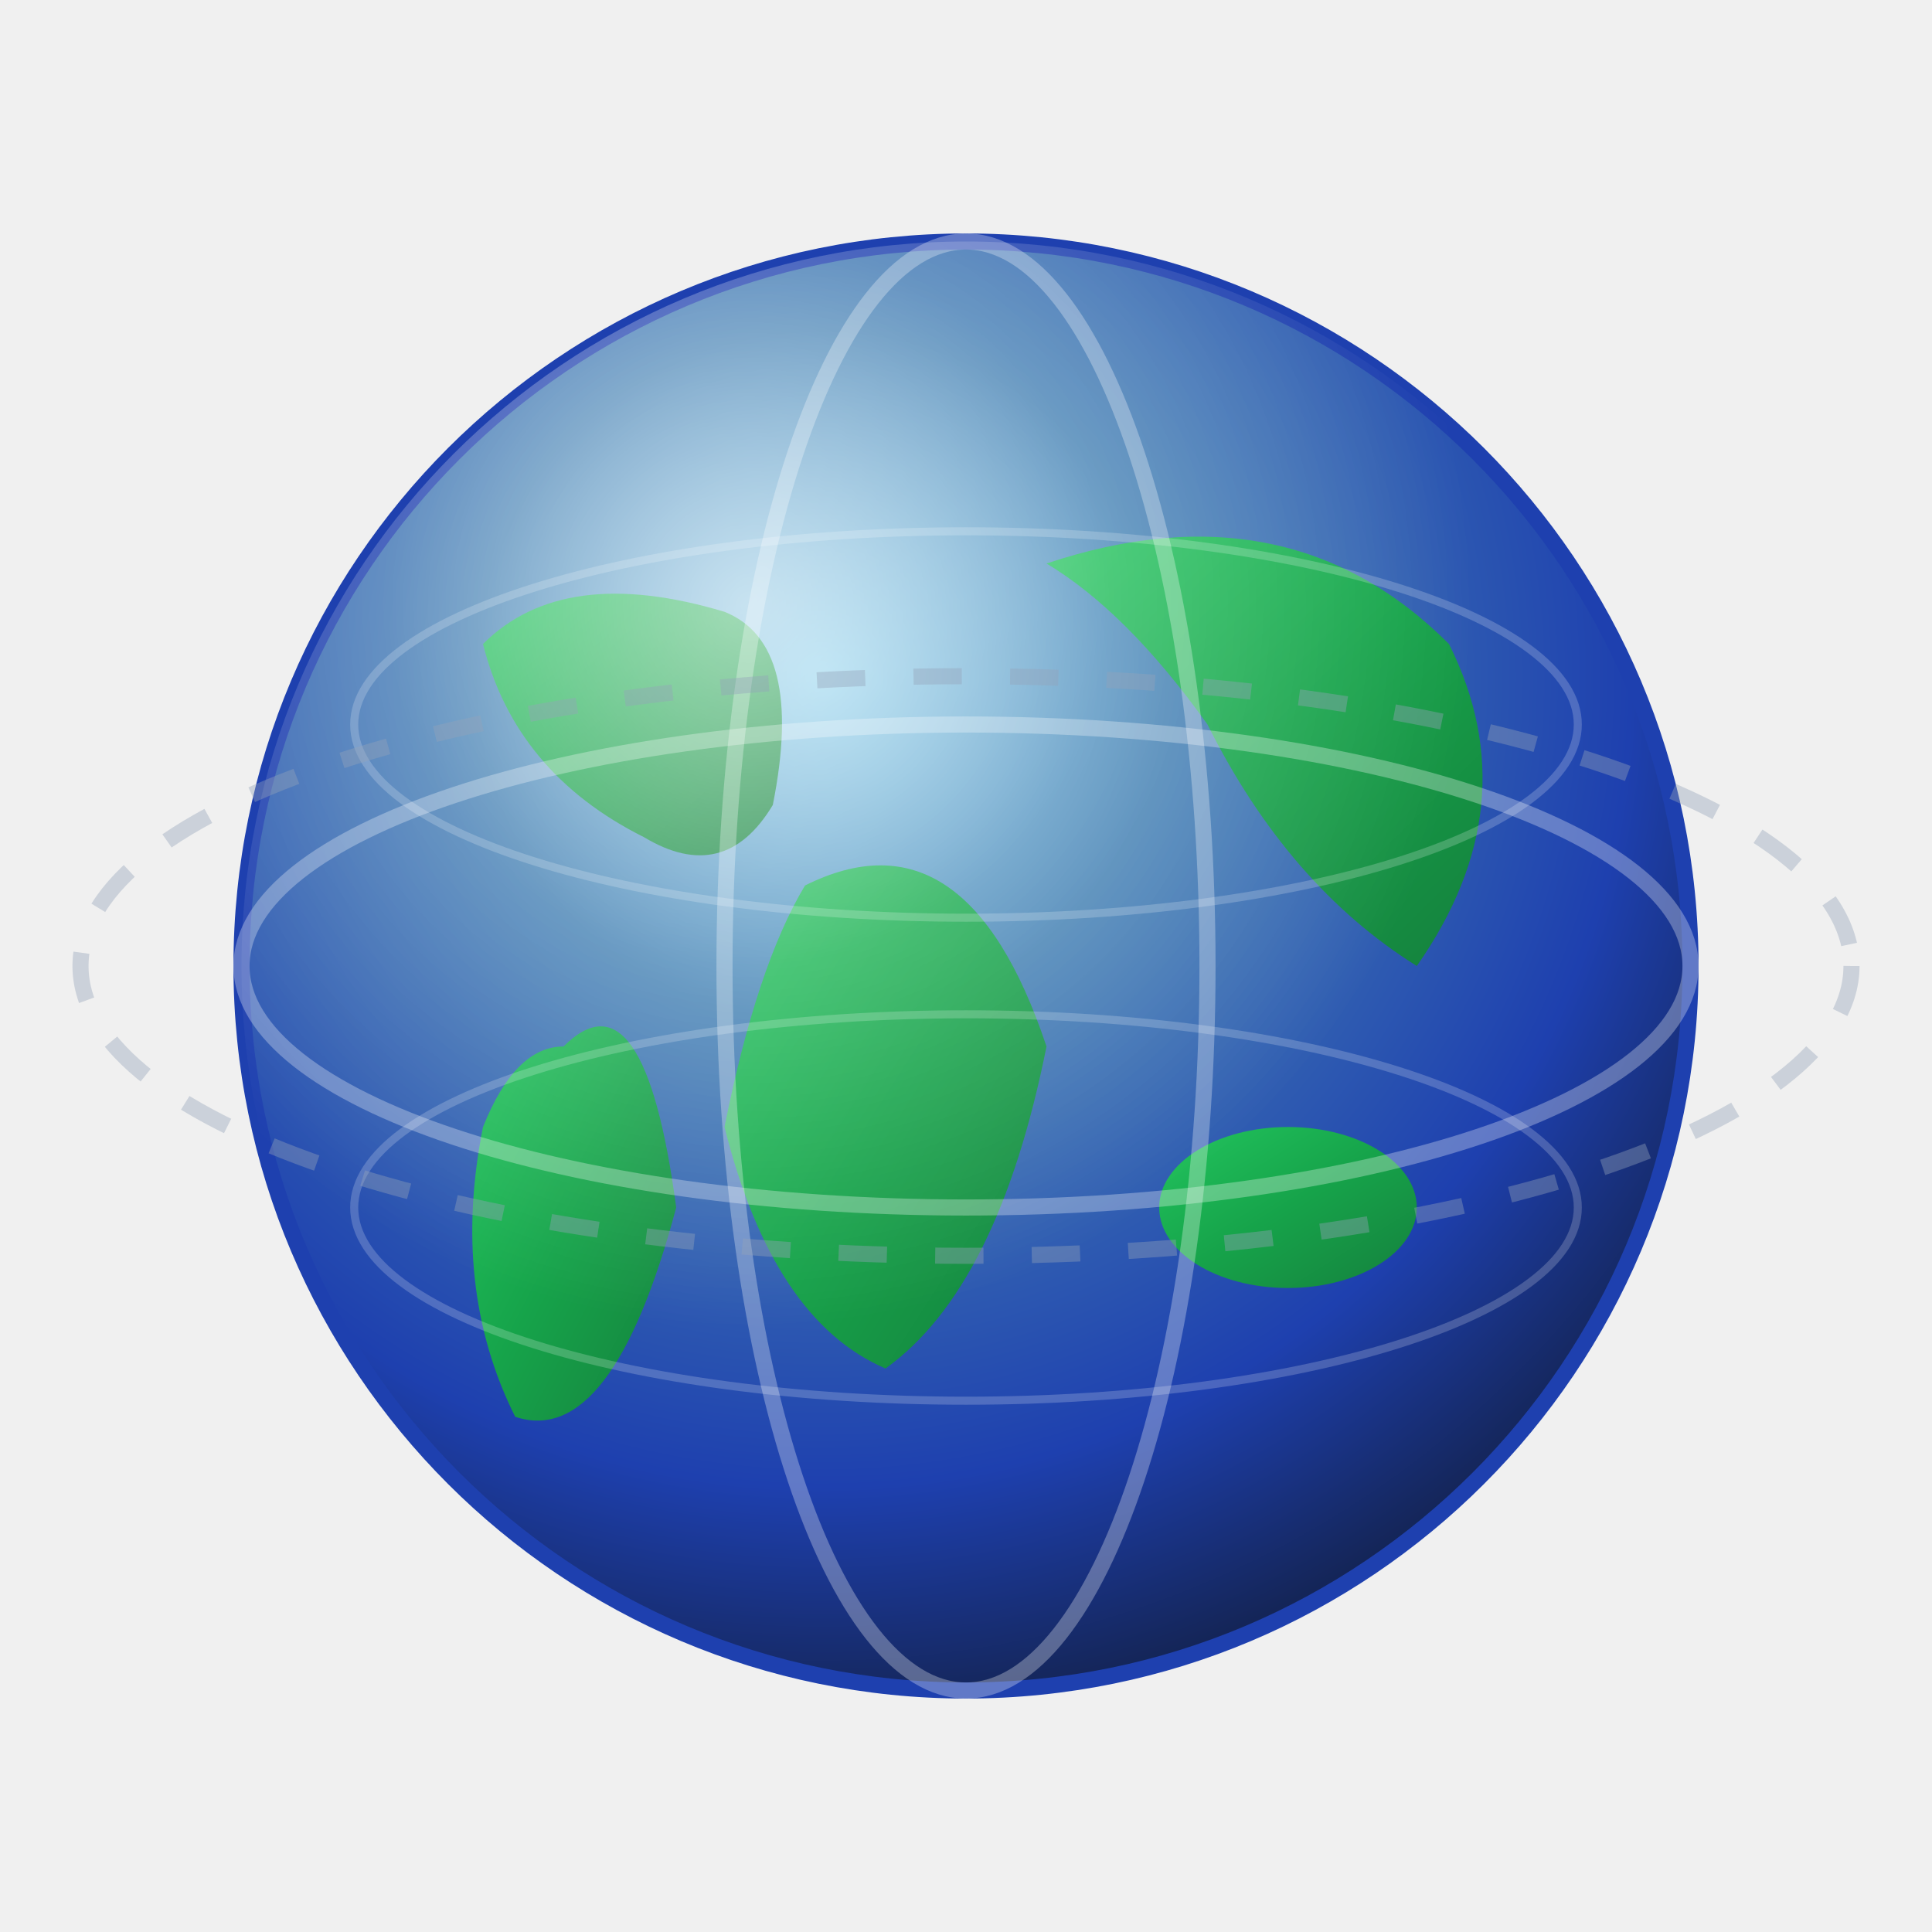
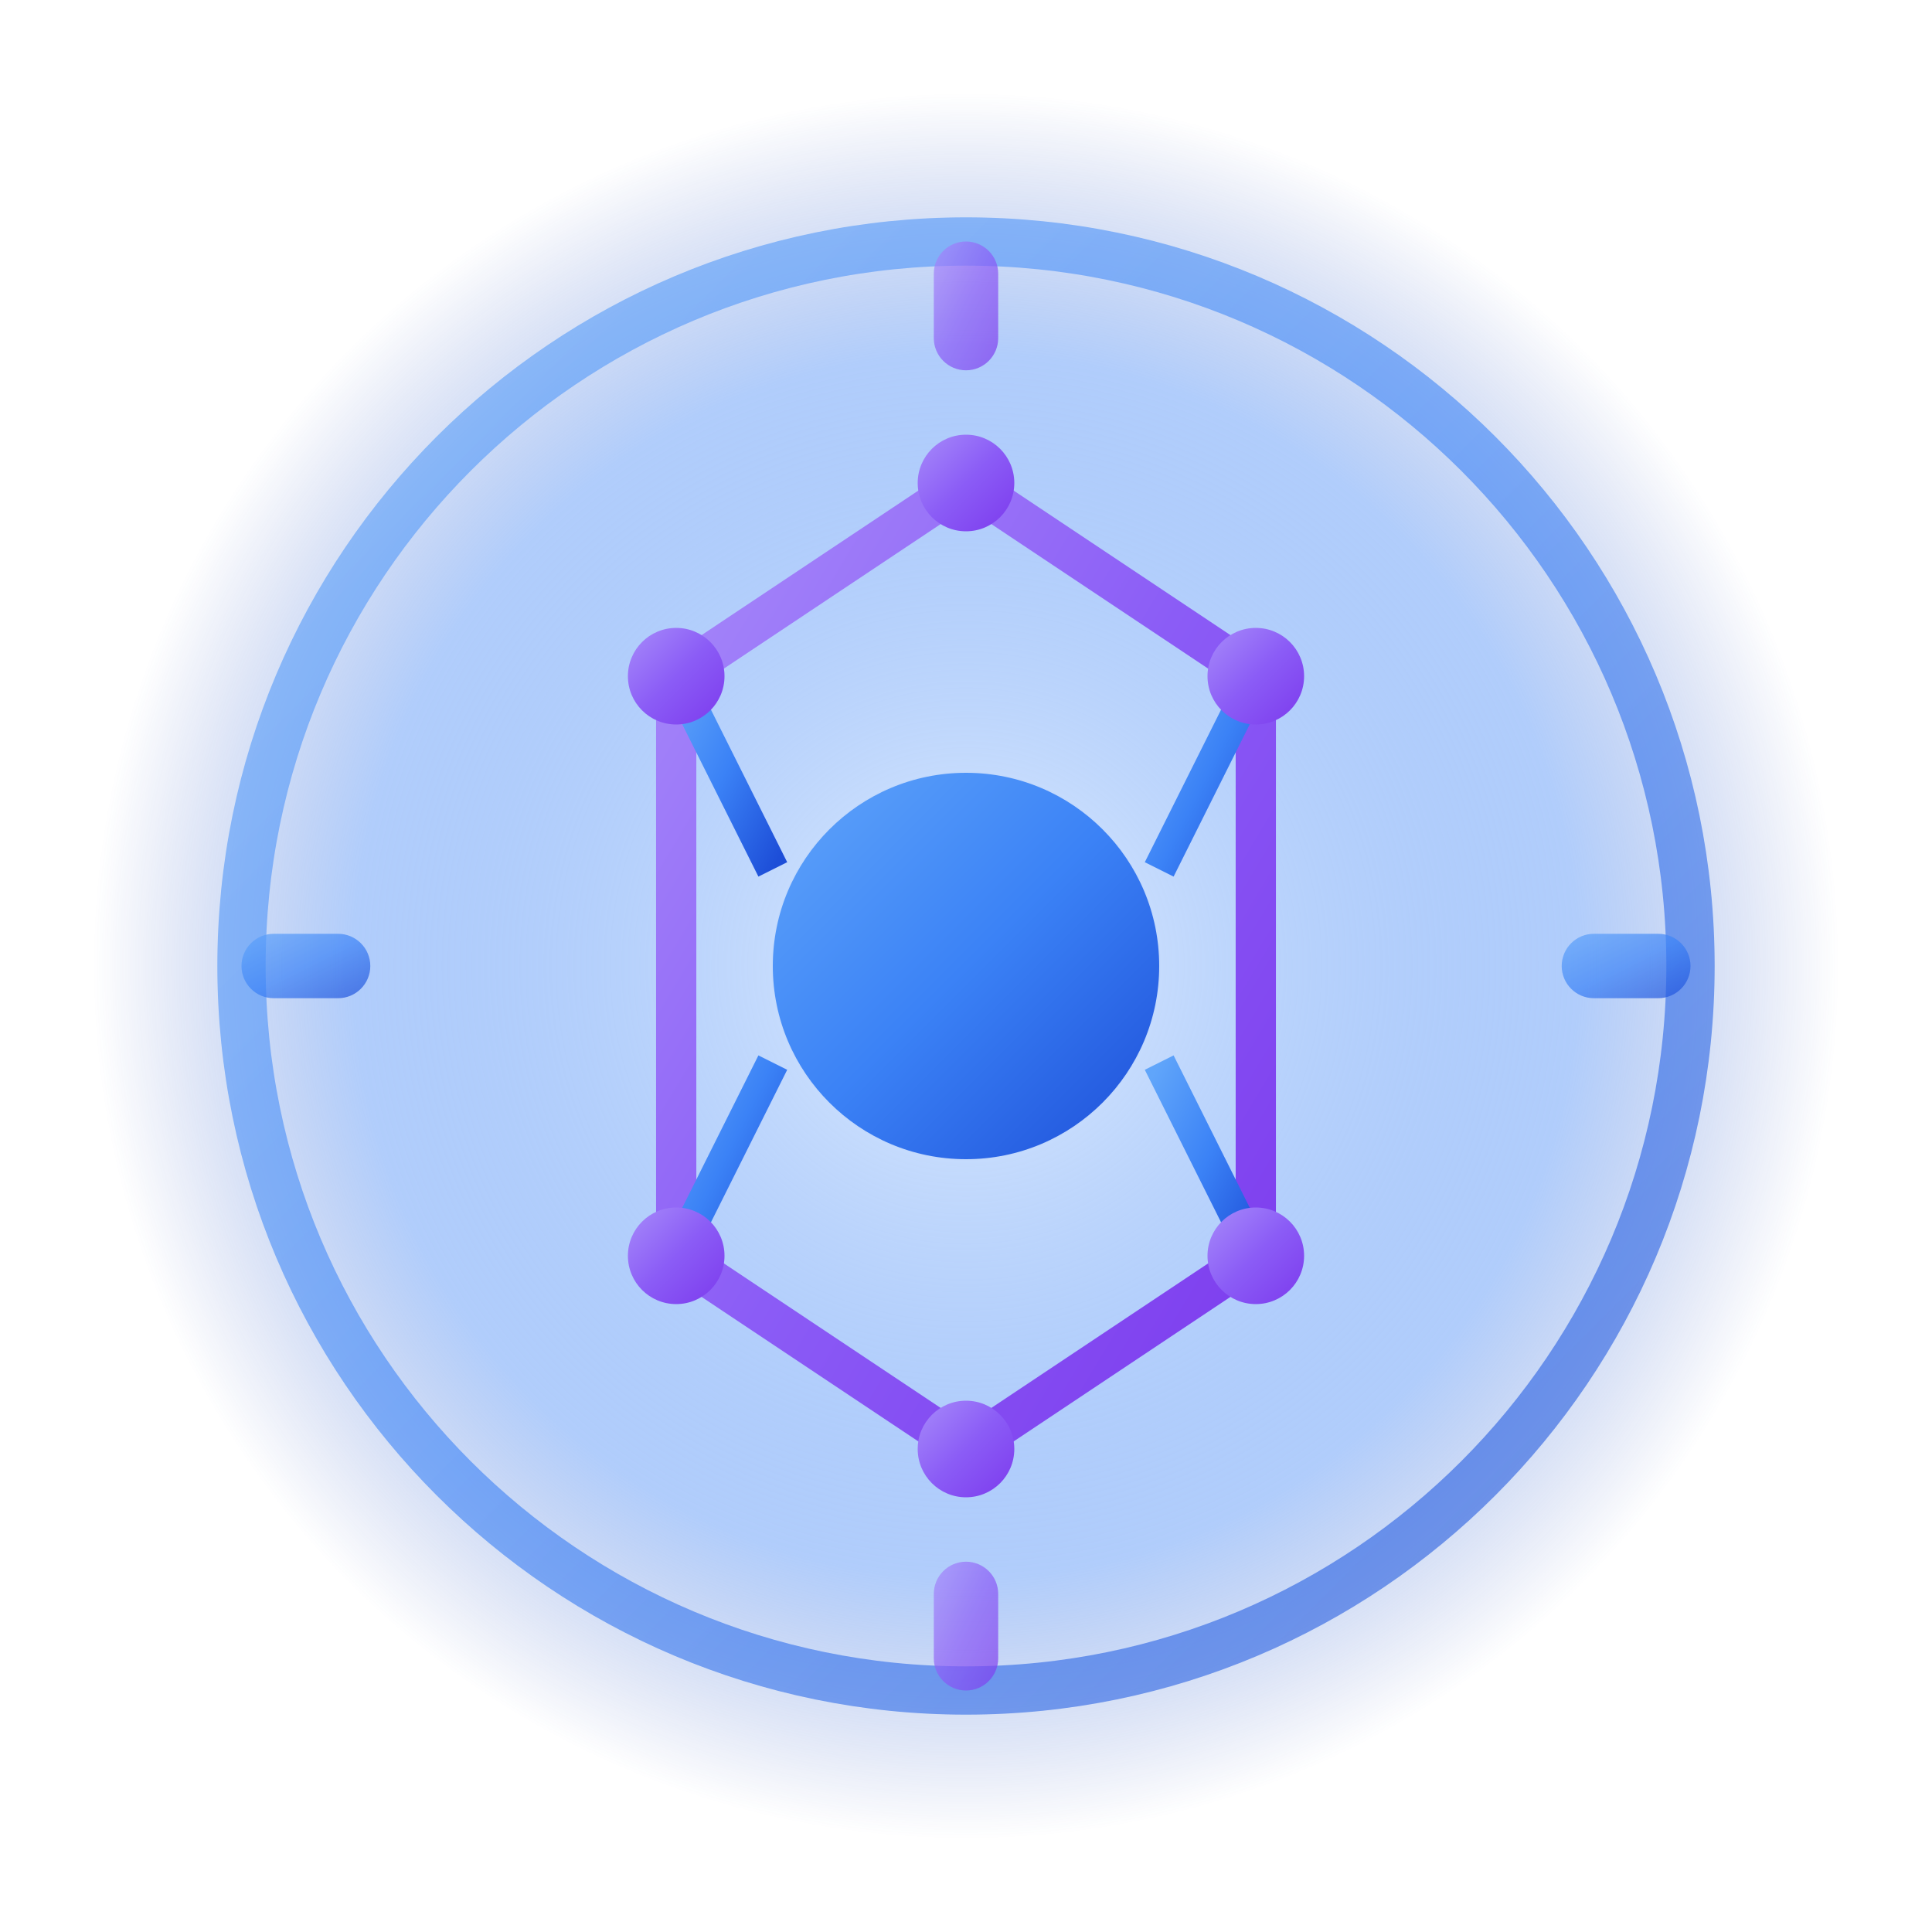
<svg xmlns="http://www.w3.org/2000/svg" viewBox="0 0 120 120">
  <defs>
-     <radialGradient id="earthGradient" cx="40%" cy="30%" r="80%">
-       <stop offset="0%" stop-color="#87CEEB" />
-       <stop offset="30%" stop-color="#4682B4" />
-       <stop offset="70%" stop-color="#1E40AF" />
-       <stop offset="100%" stop-color="#0F172A" />
-     </radialGradient>
-     <linearGradient id="landGradient" x1="0%" y1="0%" x2="100%" y2="100%">
-       <stop offset="0%" stop-color="#22C55E" />
-       <stop offset="50%" stop-color="#16A34A" />
-       <stop offset="100%" stop-color="#15803D" />
+     <linearGradient id="primaryGradient" x1="0%" y1="0%" x2="100%" y2="100%">
+       <stop offset="0%" stop-color="#60A5FA" />
+       <stop offset="50%" stop-color="#3B82F6" />
+       <stop offset="100%" stop-color="#1D4ED8" />
    </linearGradient>
-     <radialGradient id="highlightGradient" cx="35%" cy="25%" r="50%">
-       <stop offset="0%" stop-color="#FFFFFF" stop-opacity="0.6" />
-       <stop offset="50%" stop-color="#FFFFFF" stop-opacity="0.2" />
-       <stop offset="100%" stop-color="#FFFFFF" stop-opacity="0" />
+     <linearGradient id="accentGradient" x1="0%" y1="0%" x2="100%" y2="100%">
+       <stop offset="0%" stop-color="#A78BFA" />
+       <stop offset="50%" stop-color="#8B5CF6" />
+       <stop offset="100%" stop-color="#7C3AED" />
+     </linearGradient>
+     <radialGradient id="glowGradient" cx="50%" cy="50%" r="50%">
+       <stop offset="0%" stop-color="#DBEAFE" stop-opacity="0.8" />
+       <stop offset="70%" stop-color="#3B82F6" stop-opacity="0.4" />
+       <stop offset="100%" stop-color="#1E40AF" stop-opacity="0" />
    </radialGradient>
  </defs>
-   <circle cx="60" cy="60" r="45" fill="url(#earthGradient)" stroke="#1E40AF" stroke-width="1" />
-   <path d="M 30 40 Q 35 35 45 38 Q 50 40 48 50 Q 45 55 40 52 Q 32 48 30 40" fill="url(#landGradient)" />
-   <path d="M 65 35 Q 80 30 90 40 Q 95 50 88 60 Q 80 55 75 45 Q 70 38 65 35" fill="url(#landGradient)" />
-   <path d="M 50 55 Q 60 50 65 65 Q 62 80 55 85 Q 48 82 45 70 Q 47 60 50 55" fill="url(#landGradient)" />
-   <path d="M 35 65 Q 40 60 42 75 Q 38 90 32 88 Q 28 80 30 70 Q 32 65 35 65" fill="url(#landGradient)" />
-   <ellipse cx="80" cy="75" rx="8" ry="5" fill="url(#landGradient)" />
-   <ellipse cx="60" cy="60" rx="45" ry="15" fill="none" stroke="#FFFFFF" stroke-width="1" opacity="0.3" />
-   <ellipse cx="60" cy="60" rx="15" ry="45" fill="none" stroke="#FFFFFF" stroke-width="1" opacity="0.3" />
-   <ellipse cx="60" cy="45" rx="38" ry="12" fill="none" stroke="#FFFFFF" stroke-width="0.5" opacity="0.2" />
-   <ellipse cx="60" cy="75" rx="38" ry="12" fill="none" stroke="#FFFFFF" stroke-width="0.5" opacity="0.2" />
-   <ellipse cx="60" cy="60" rx="45" ry="45" fill="url(#highlightGradient)" />
-   <ellipse cx="60" cy="60" rx="55" ry="18" fill="none" stroke="#94A3B8" stroke-width="1" opacity="0.4" stroke-dasharray="3,3" />
+   <rect width="120" height="120" fill="#ffffff" />
+   <circle cx="60" cy="60" r="55" fill="url(#glowGradient)" />
+   <circle cx="60" cy="60" r="45" fill="none" stroke="url(#primaryGradient)" stroke-width="3" opacity="0.6" />
+   <circle cx="60" cy="60" r="12" fill="url(#primaryGradient)" />
+   <polygon points="60,30 78,42 78,78 60,90 42,78 42,42" fill="none" stroke="url(#accentGradient)" stroke-width="2.5" />
+   <line x1="60" y1="48" x2="60" y2="30" stroke="url(#primaryGradient)" stroke-width="2" />
+   <line x1="72" y1="54" x2="78" y2="42" stroke="url(#primaryGradient)" stroke-width="2" />
+   <line x1="72" y1="66" x2="78" y2="78" stroke="url(#primaryGradient)" stroke-width="2" />
+   <line x1="60" y1="72" x2="60" y2="90" stroke="url(#primaryGradient)" stroke-width="2" />
+   <line x1="48" y1="66" x2="42" y2="78" stroke="url(#primaryGradient)" stroke-width="2" />
+   <line x1="48" y1="54" x2="42" y2="42" stroke="url(#primaryGradient)" stroke-width="2" />
+   <circle cx="60" cy="30" r="3" fill="url(#accentGradient)" />
+   <circle cx="78" cy="42" r="3" fill="url(#accentGradient)" />
+   <circle cx="78" cy="78" r="3" fill="url(#accentGradient)" />
+   <circle cx="60" cy="90" r="3" fill="url(#accentGradient)" />
+   <circle cx="42" cy="78" r="3" fill="url(#accentGradient)" />
+   <circle cx="42" cy="42" r="3" fill="url(#accentGradient)" />
+   <rect x="15" y="58" width="8" height="4" rx="2" fill="url(#primaryGradient)" opacity="0.7" />
+   <rect x="97" y="58" width="8" height="4" rx="2" fill="url(#primaryGradient)" opacity="0.7" />
+   <rect x="58" y="15" width="4" height="8" rx="2" fill="url(#accentGradient)" opacity="0.7" />
+   <rect x="58" y="97" width="4" height="8" rx="2" fill="url(#accentGradient)" opacity="0.7" />
</svg>
